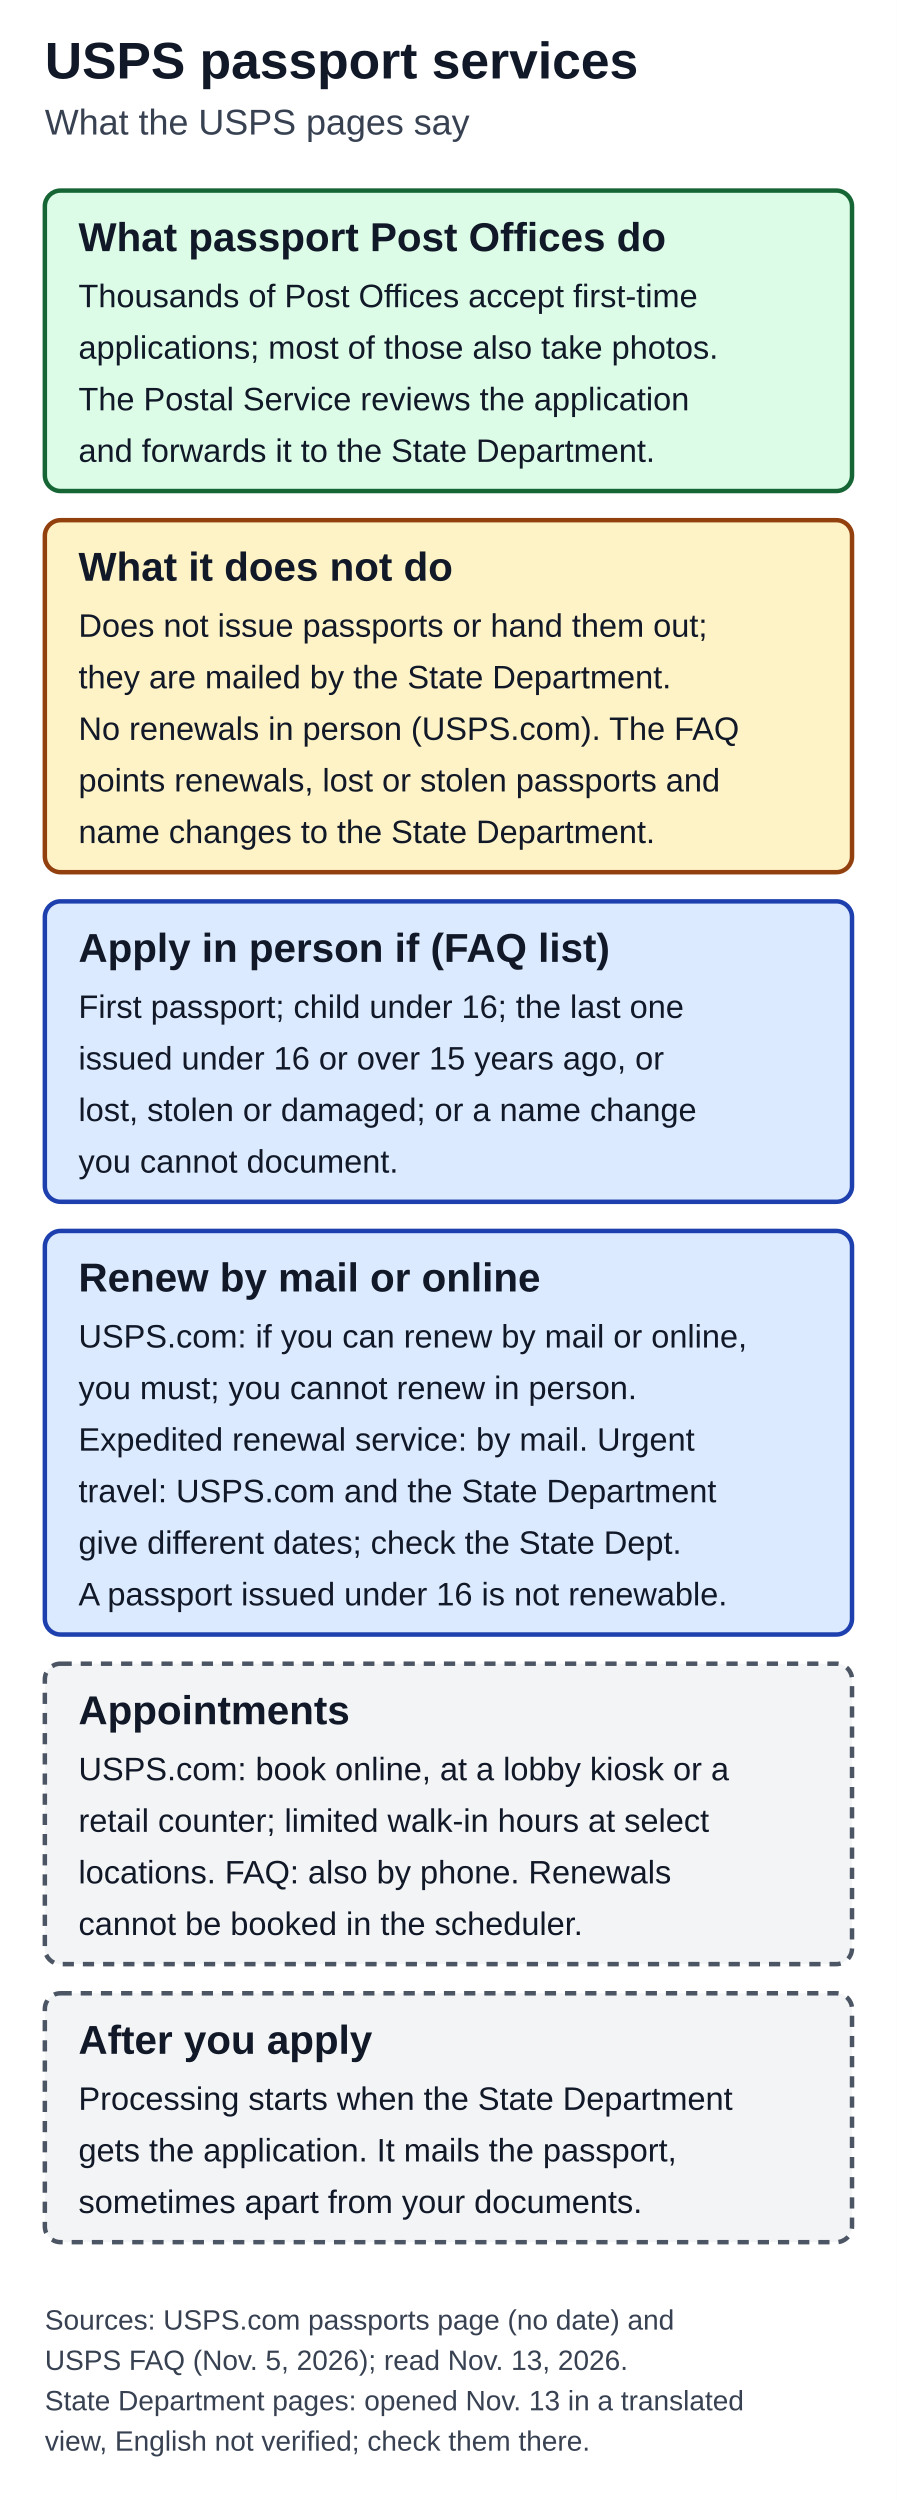
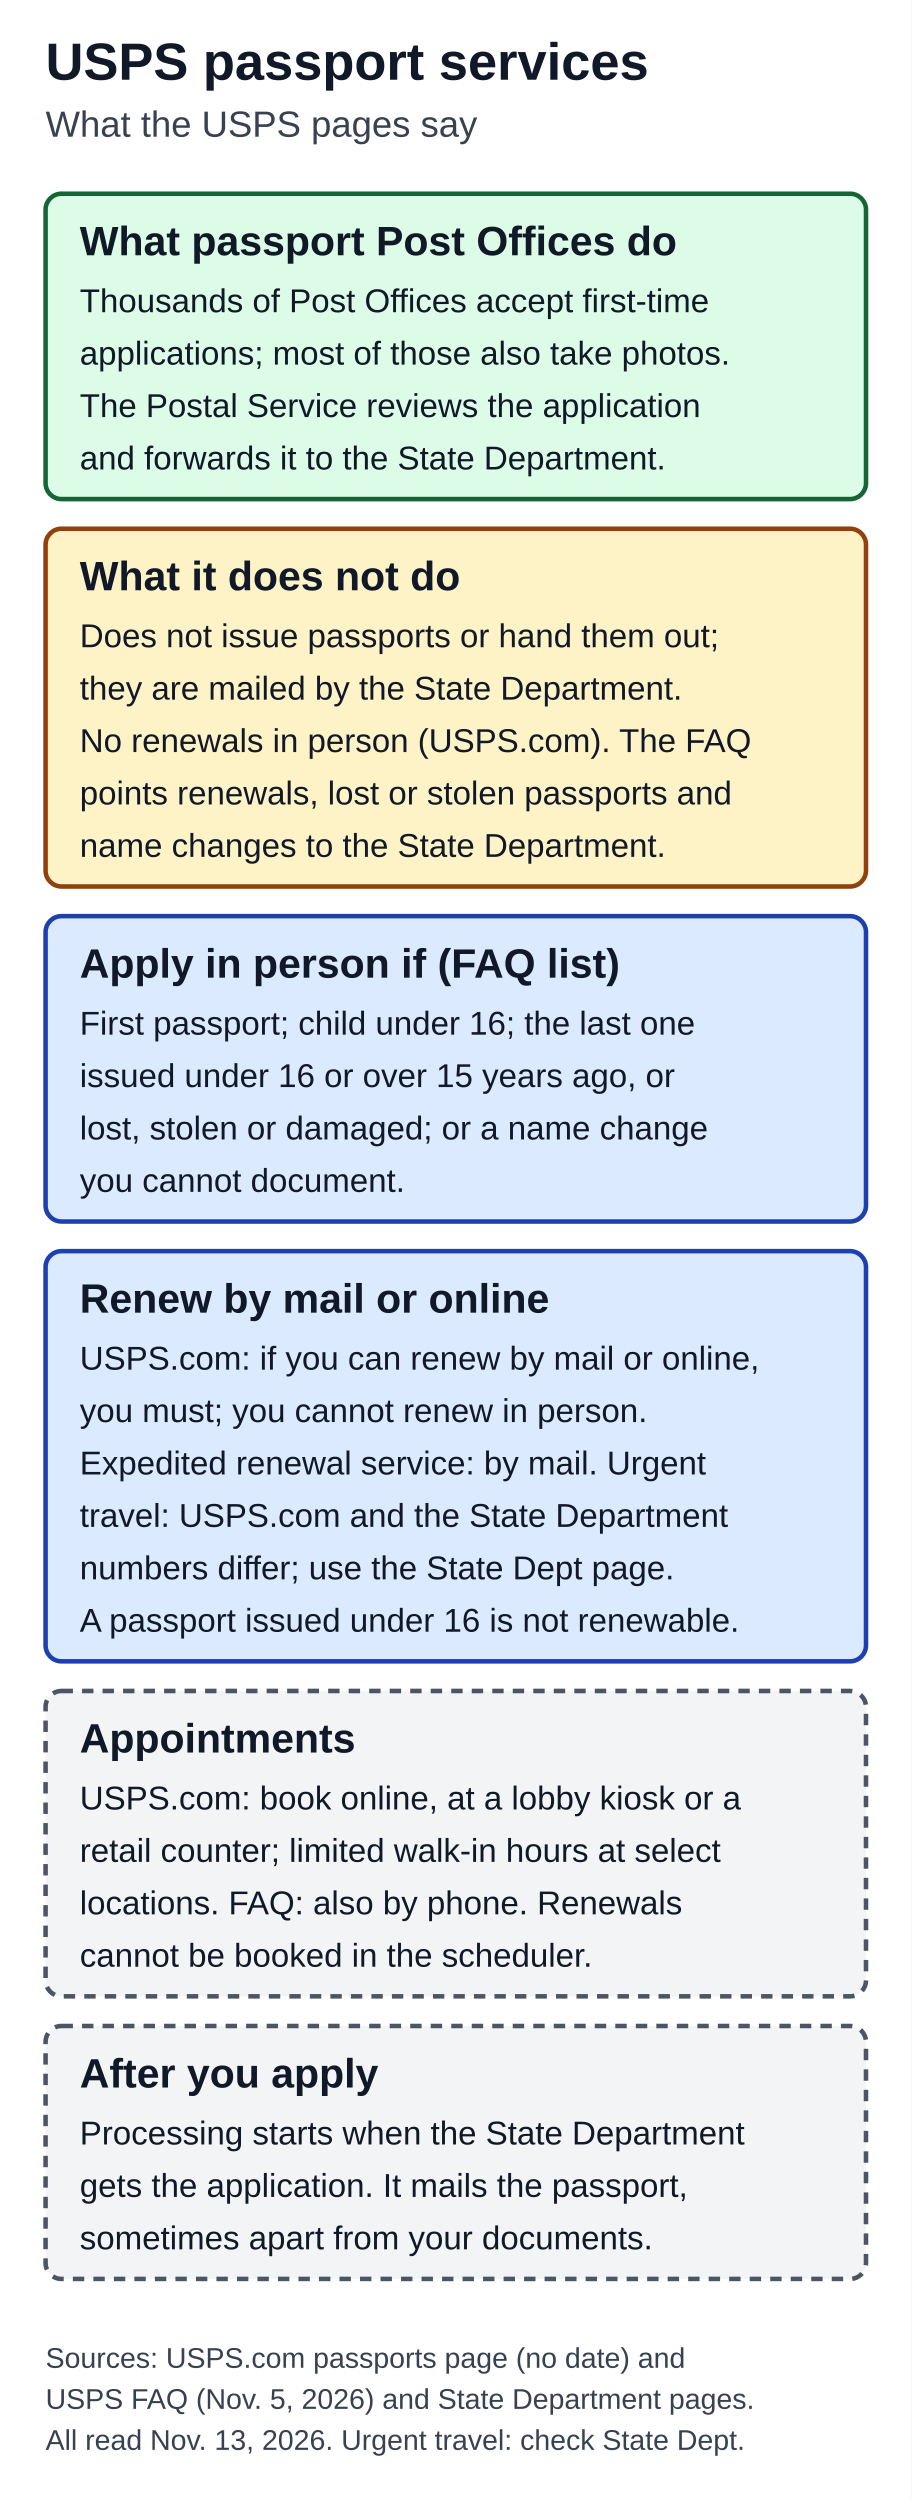
- <svg xmlns="http://www.w3.org/2000/svg" width="800" height="2230" viewBox="0 0 800 2230" font-family="Liberation Sans, Arial, Helvetica, sans-serif">
-   <rect width="800" height="2230" fill="#ffffff" />
+ <svg xmlns="http://www.w3.org/2000/svg" width="800" height="2194" viewBox="0 0 800 2194" font-family="Liberation Sans, Arial, Helvetica, sans-serif">
+   <rect width="800" height="2194" fill="#ffffff" />
  <text x="40" y="70" font-size="46" font-weight="bold" fill="#111827">USPS passport services</text>
  <text x="40" y="120" font-size="32" fill="#374151">What the USPS pages say</text>
  <rect x="40" y="170" width="720" height="268" rx="14" fill="#dcfce7" stroke="#166534" stroke-width="4" />
  <text x="70" y="224" font-size="36" font-weight="bold" fill="#111827">What passport Post Offices do</text>
  <text x="70" y="274" font-size="29" fill="#111827">Thousands of Post Offices accept first-time</text>
  <text x="70" y="320" font-size="29" fill="#111827">applications; most of those also take photos.</text>
  <text x="70" y="366" font-size="29" fill="#111827">The Postal Service reviews the application</text>
  <text x="70" y="412" font-size="29" fill="#111827">and forwards it to the State Department.</text>
  <rect x="40" y="464" width="720" height="314" rx="14" fill="#fef3c7" stroke="#92400e" stroke-width="4" />
  <text x="70" y="518" font-size="36" font-weight="bold" fill="#111827">What it does not do</text>
  <text x="70" y="568" font-size="29" fill="#111827">Does not issue passports or hand them out;</text>
  <text x="70" y="614" font-size="29" fill="#111827">they are mailed by the State Department.</text>
  <text x="70" y="660" font-size="29" fill="#111827">No renewals in person (USPS.com). The FAQ</text>
  <text x="70" y="706" font-size="29" fill="#111827">points renewals, lost or stolen passports and</text>
  <text x="70" y="752" font-size="29" fill="#111827">name changes to the State Department.</text>
  <rect x="40" y="804" width="720" height="268" rx="14" fill="#dbeafe" stroke="#1e40af" stroke-width="4" />
  <text x="70" y="858" font-size="36" font-weight="bold" fill="#111827">Apply in person if (FAQ list)</text>
  <text x="70" y="908" font-size="29" fill="#111827">First passport; child under 16; the last one</text>
  <text x="70" y="954" font-size="29" fill="#111827">issued under 16 or over 15 years ago, or</text>
  <text x="70" y="1000" font-size="29" fill="#111827">lost, stolen or damaged; or a name change</text>
  <text x="70" y="1046" font-size="29" fill="#111827">you cannot document.</text>
  <rect x="40" y="1098" width="720" height="360" rx="14" fill="#dbeafe" stroke="#1e40af" stroke-width="4" />
  <text x="70" y="1152" font-size="36" font-weight="bold" fill="#111827">Renew by mail or online</text>
  <text x="70" y="1202" font-size="29" fill="#111827">USPS.com: if you can renew by mail or online,</text>
  <text x="70" y="1248" font-size="29" fill="#111827">you must; you cannot renew in person.</text>
  <text x="70" y="1294" font-size="29" fill="#111827">Expedited renewal service: by mail. Urgent</text>
  <text x="70" y="1340" font-size="29" fill="#111827">travel: USPS.com and the State Department</text>
-   <text x="70" y="1386" font-size="29" fill="#111827">give different dates; check the State Dept.</text>
+   <text x="70" y="1386" font-size="29" fill="#111827">numbers differ; use the State Dept page.</text>
  <text x="70" y="1432" font-size="29" fill="#111827">A passport issued under 16 is not renewable.</text>
  <rect x="40" y="1484" width="720" height="268" rx="14" fill="#f3f4f6" stroke="#4b5563" stroke-width="4" stroke-dasharray="10 8" />
  <text x="70" y="1538" font-size="36" font-weight="bold" fill="#111827">Appointments</text>
  <text x="70" y="1588" font-size="29" fill="#111827">USPS.com: book online, at a lobby kiosk or a</text>
  <text x="70" y="1634" font-size="29" fill="#111827">retail counter; limited walk-in hours at select</text>
  <text x="70" y="1680" font-size="29" fill="#111827">locations. FAQ: also by phone. Renewals</text>
  <text x="70" y="1726" font-size="29" fill="#111827">cannot be booked in the scheduler.</text>
  <rect x="40" y="1778" width="720" height="222" rx="14" fill="#f3f4f6" stroke="#4b5563" stroke-width="4" stroke-dasharray="10 8" />
  <text x="70" y="1832" font-size="36" font-weight="bold" fill="#111827">After you apply</text>
  <text x="70" y="1882" font-size="29" fill="#111827">Processing starts when the State Department</text>
  <text x="70" y="1928" font-size="29" fill="#111827">gets the application. It mails the passport,</text>
  <text x="70" y="1974" font-size="29" fill="#111827">sometimes apart from your documents.</text>
  <text x="40" y="2078" font-size="25" fill="#374151">Sources: USPS.com passports page (no date) and</text>
-   <text x="40" y="2114" font-size="25" fill="#374151">USPS FAQ (Nov. 5, 2026); read Nov. 13, 2026.</text>
-   <text x="40" y="2150" font-size="25" fill="#374151">State Department pages: opened Nov. 13 in a translated</text>
-   <text x="40" y="2186" font-size="25" fill="#374151">view, English not verified; check them there.</text>
+   <text x="40" y="2114" font-size="25" fill="#374151">USPS FAQ (Nov. 5, 2026) and State Department pages.</text>
+   <text x="40" y="2150" font-size="25" fill="#374151">All read Nov. 13, 2026. Urgent travel: check State Dept.</text>
</svg>
